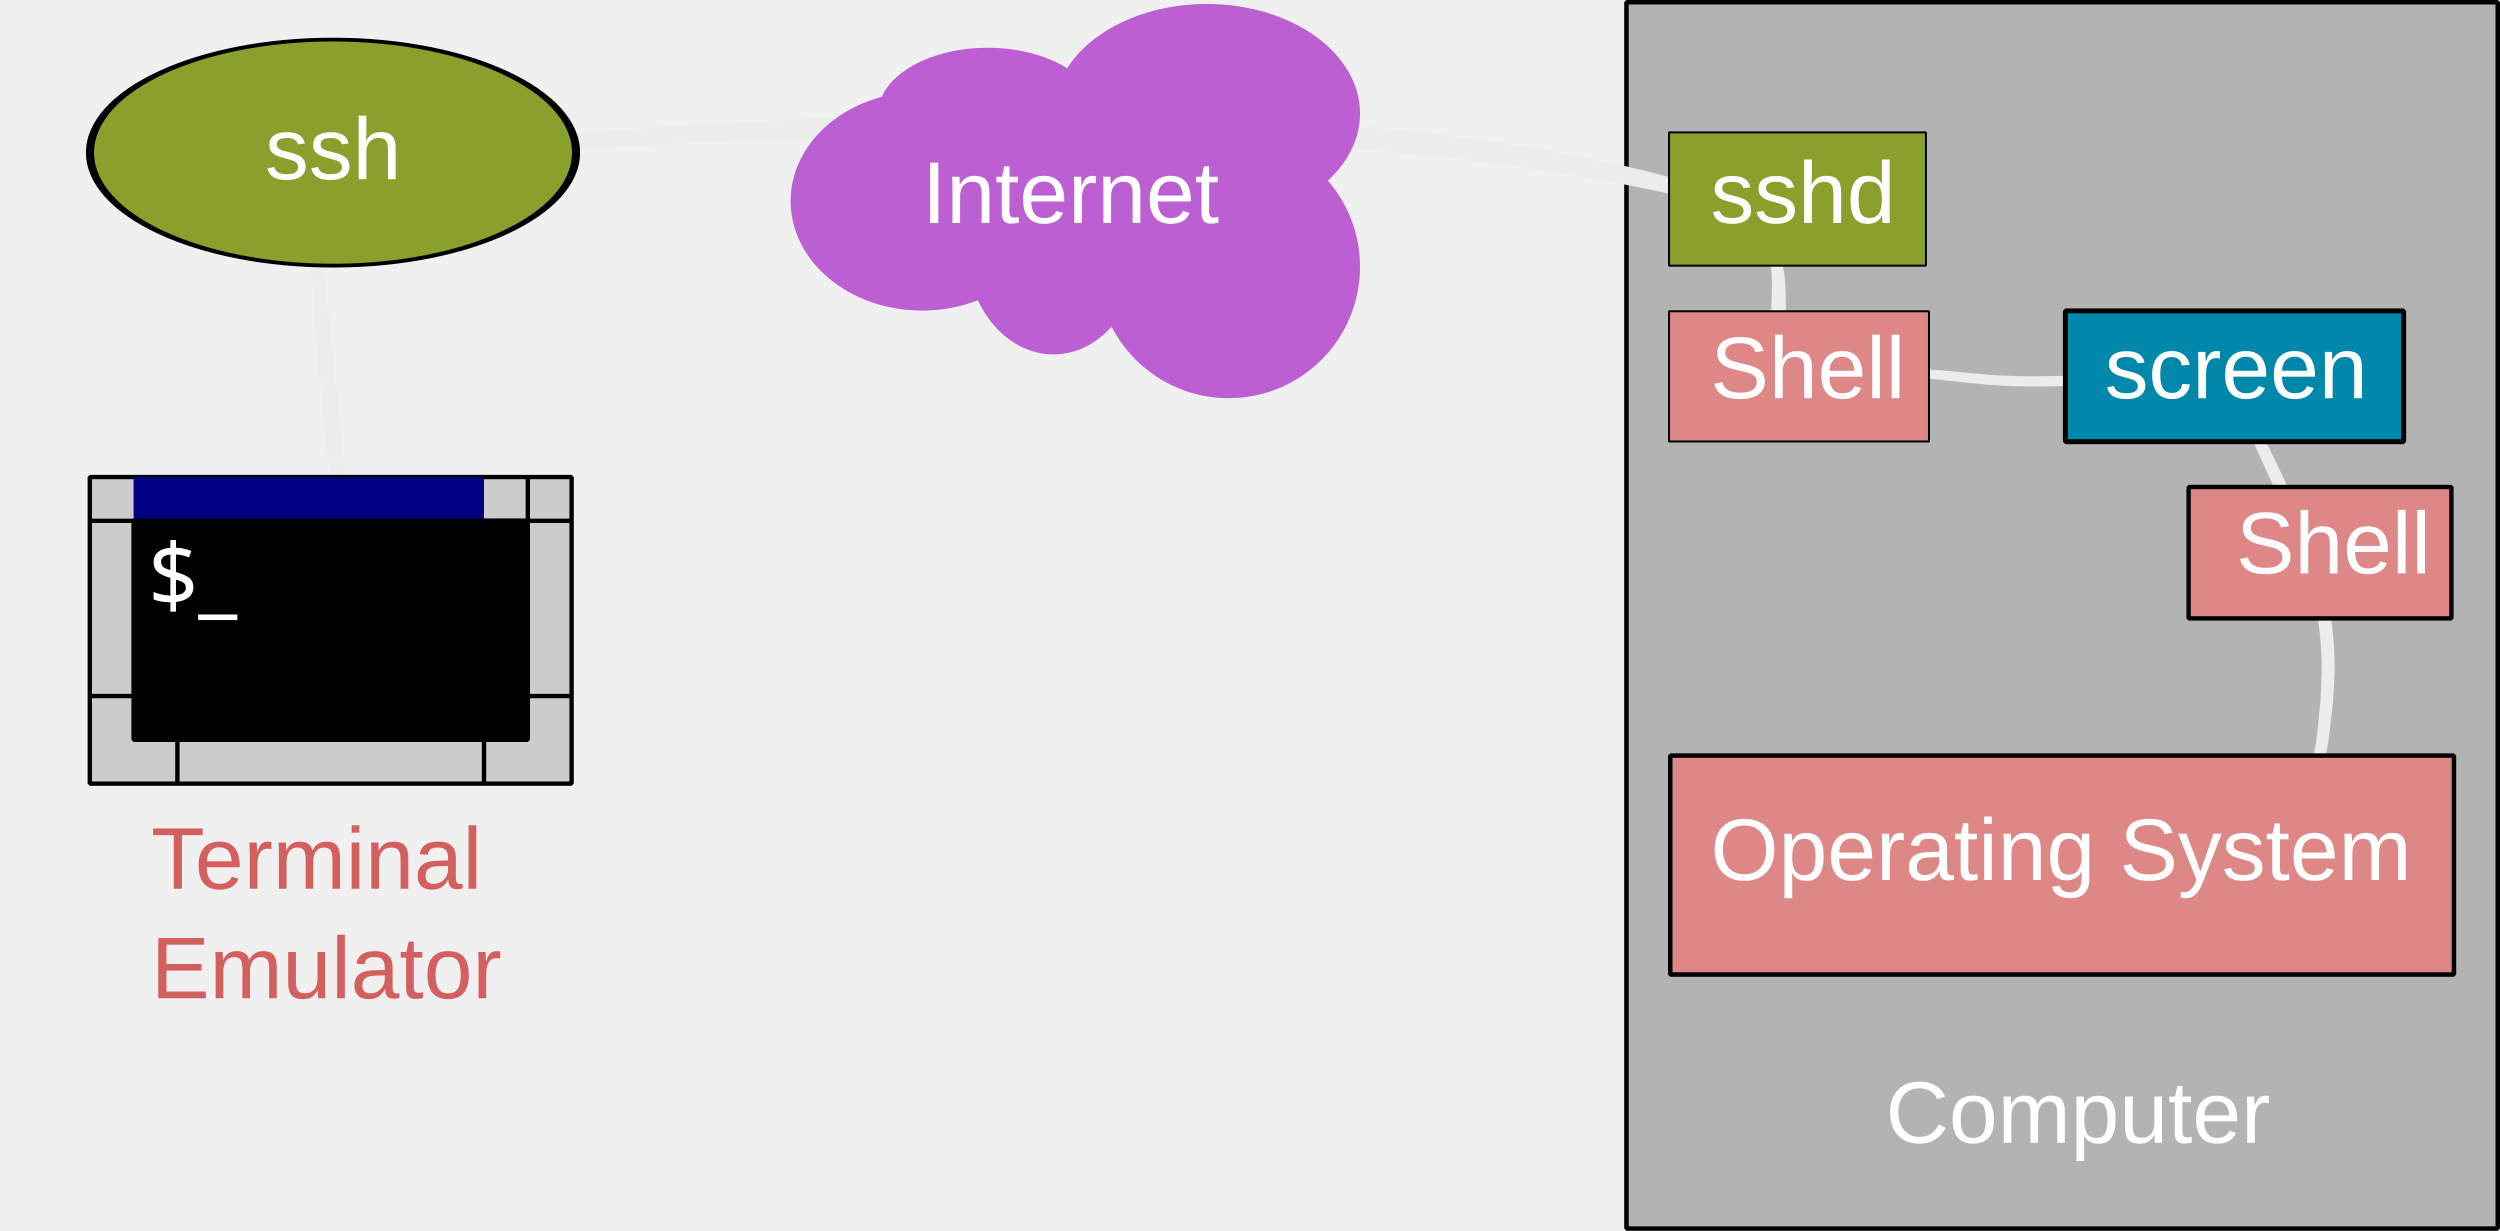
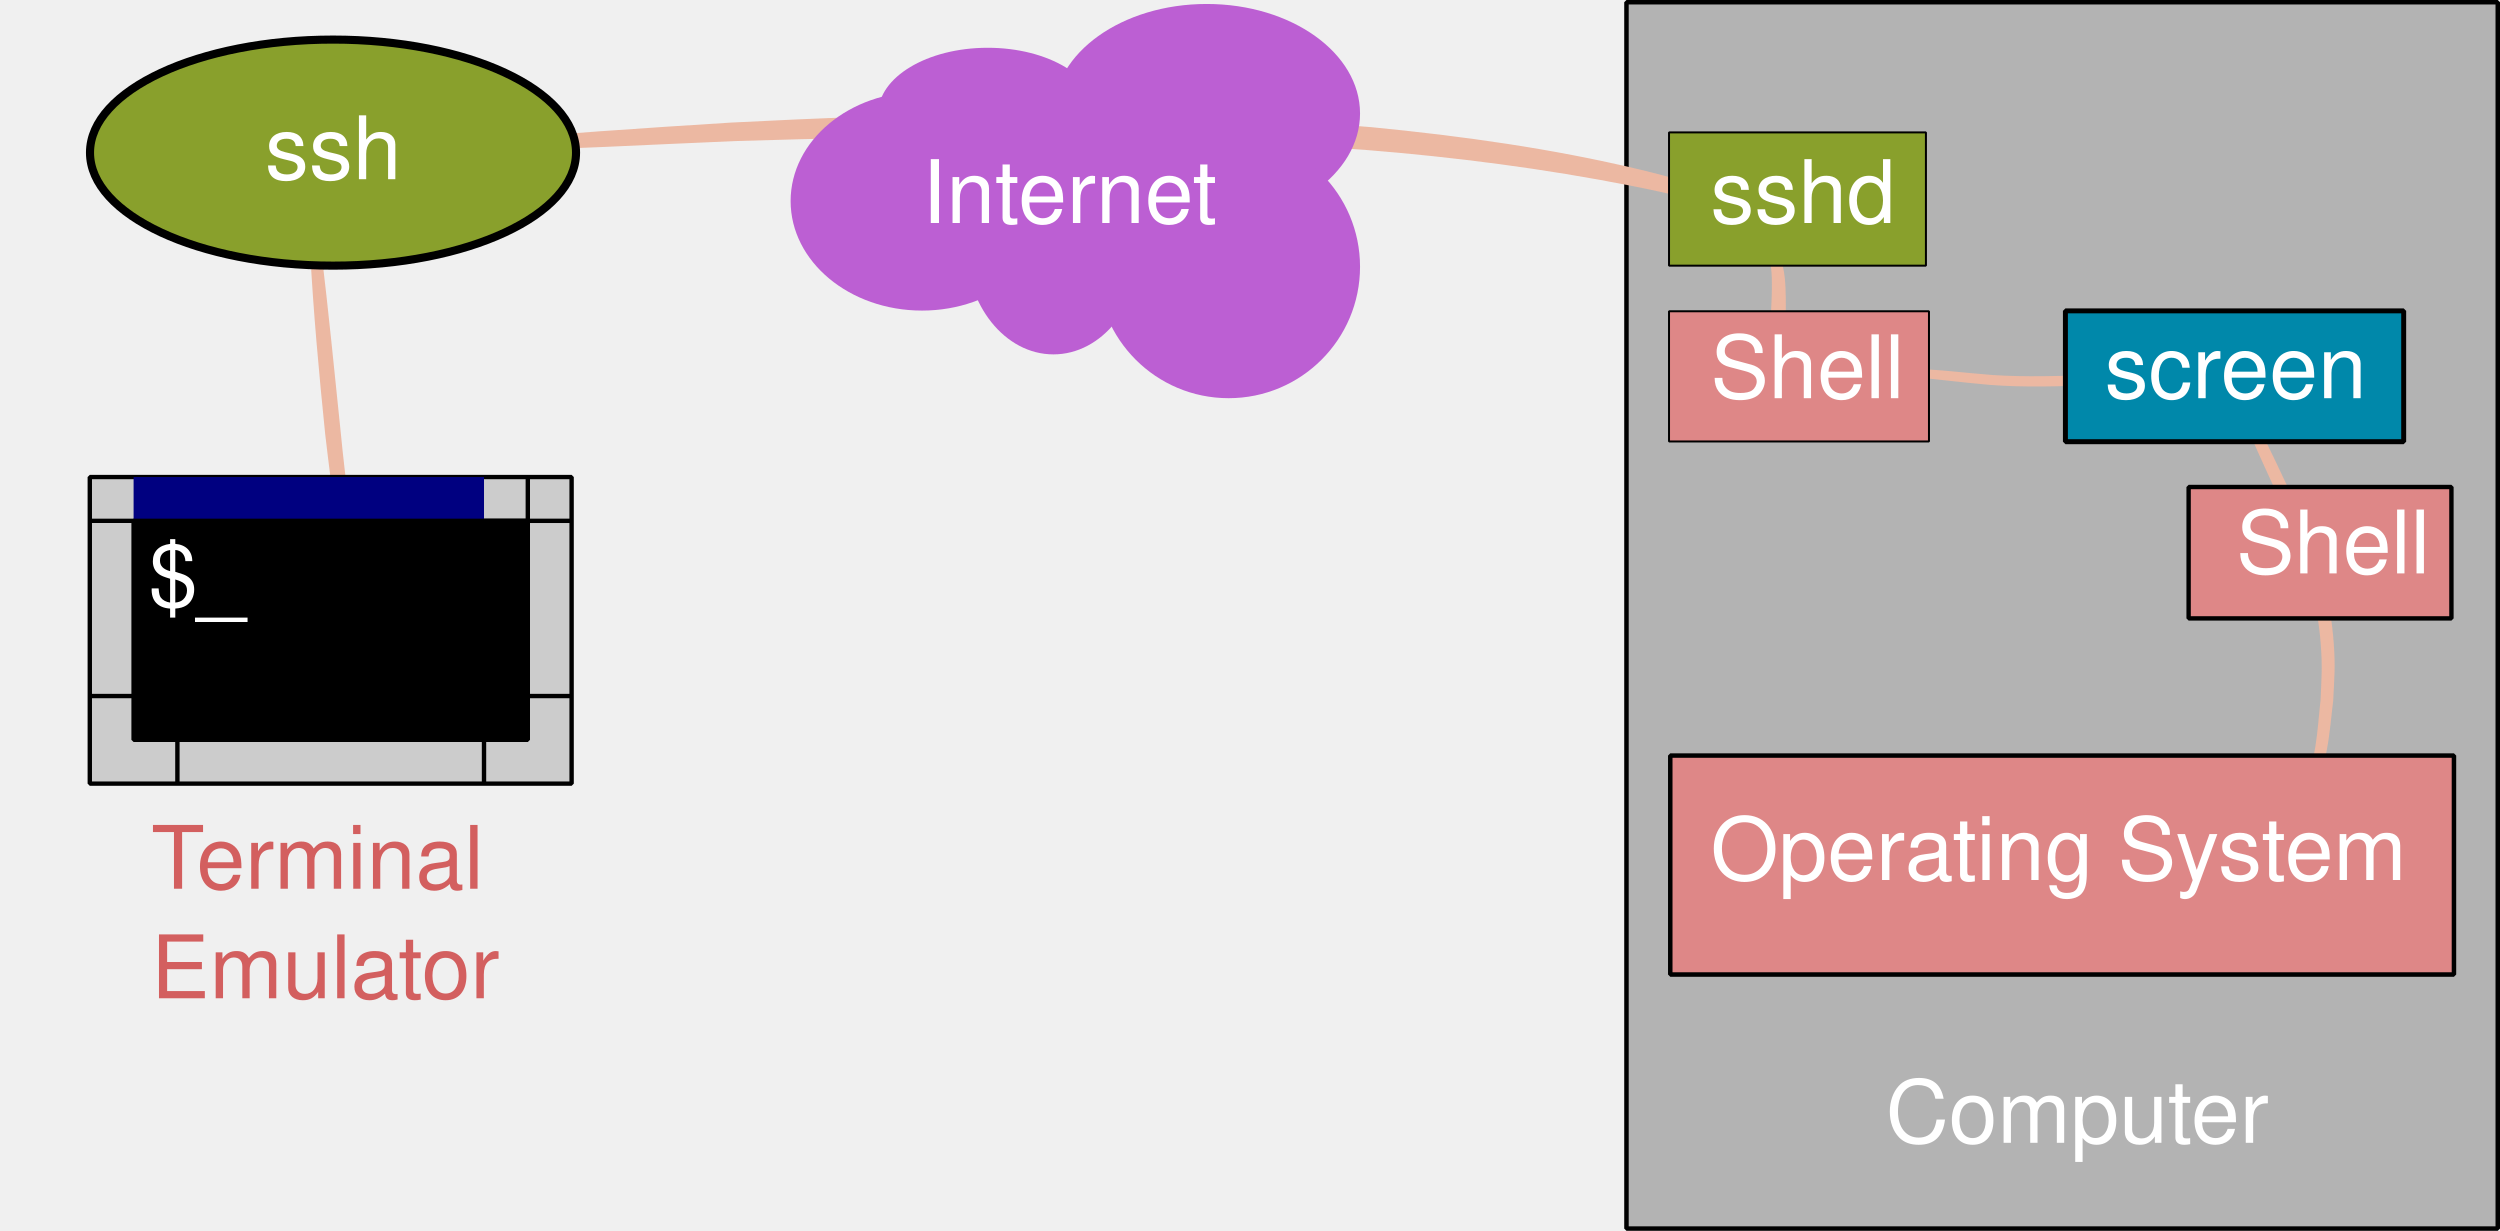
- <svg xmlns="http://www.w3.org/2000/svg" width="570.756" height="281" id="svg2" version="1.1">
-   <defs id="defs4">
-     </defs>
-   <g id="layer1" transform="translate(-99.5,-91.45568)">
-     <rect style="fill:#b3b3b3;fill-opacity:1;stroke:#000000;stroke-width:1.023;stroke-linecap:round;stroke-linejoin:bevel;stroke-opacity:1" id="rect3022" width="198.92" height="279.977" x="470.825" y="91.967" />
-     <path style="fill:#ececec;fill-opacity:1;stroke:#000000;stroke-linecap:round;stroke-linejoin:bevel;stroke-opacity:0" id="path3897" d="m 435.226,84.167 c 6.617,0.052 13.188,0.961 19.78,1.463 7.48,0.474 14.977,0.226 22.462,0.013 4.511,-0.096 9.033,-0.305 13.543,-0.055 1.158,0.137 1.65,0.037 0.356,1.876 -0.277,0.393 -1.345,-0.582 -1.461,-0.699 -0.009,-0.002 0.023,-0.124 0.032,-0.122 l 0,0 c 0.669,-2.271 2.854,1.289 0.521,0.93 -4.115,0.032 -8.228,0.149 -12.338,0.337 -7.946,0.313 -15.914,0.575 -23.854,-0.039 -6.516,-0.56 -12.997,-1.429 -19.515,-1.967 -0.123,-0.034 0.353,-1.77 0.476,-1.736 z" transform="translate(99.5,91.45568)" />
-     <path style="fill:#ececec;fill-opacity:1;stroke:#000000;stroke-linecap:round;stroke-linejoin:bevel;stroke-opacity:0" id="path3901" d="m 513.069,92.097 c 4.371,8.898 8.749,17.783 12.752,26.855 3.729,8.858 6.27,18.179 6.969,27.786 0.41,5.637 0.149,7.713 -0.116,13.263 -0.866,6.802 -1.17,15.582 -5.327,21.397 -0.536,0.75 -1.244,1.361 -1.866,2.042 -0.687,0.416 -1.322,0.935 -2.062,1.249 -2.31,0.979 -5.34,0.697 -7.191,-1.089 -0.252,-0.243 -0.409,-0.568 -0.613,-0.852 -0.17,-1.103 -0.296,-0.608 0.357,-1.49 0.021,-0.052 0.755,0.242 0.734,0.293 l 0,0 c 0.243,0.024 0.122,-0.022 0.336,0.195 1.34,1.065 3.208,1.789 4.914,1.182 0.573,-0.204 1.066,-0.585 1.599,-0.878 0.52,-0.56 1.119,-1.057 1.561,-1.681 3.81,-5.383 3.92,-14.205 4.67,-20.476 0.214,-5.327 0.448,-7.466 0.041,-12.865 -0.704,-9.358 -3.188,-18.431 -6.784,-27.076 -3.939,-9.116 -8.374,-18.019 -12.023,-27.255 -0.042,-0.145 2.004,-0.745 2.046,-0.6 z" transform="translate(99.5,91.45568)" />
-     <path style="fill:#ececec;fill-opacity:1;stroke:#000000;stroke-linecap:round;stroke-linejoin:bevel;stroke-opacity:0" id="path3984" d="m 73.329,57.122 c 1.672,13.858 3.025,27.751 4.465,41.634 1.088,11.147 2.542,22.242 4.539,33.261 0.02,0.081 -1.127,0.363 -1.147,0.282 l 0,0 c -0.793,-1.935 -1.771,-3.804 -2.38,-5.805 -0.794,-2.607 -1.3,-5.296 -1.815,-7.972 -1.4,-7.279 -1.85,-12.052 -2.755,-19.459 -1.415,-13.9 -2.697,-27.821 -3.434,-41.776 -0.012,-0.179 2.515,-0.344 2.527,-0.166 z" transform="translate(99.5,91.45568)" />
-     <path style="fill:#ececec;fill-opacity:1;stroke:#000000;stroke-linecap:round;stroke-linejoin:bevel;stroke-opacity:0" id="path3914" d="m 206.707,123.95 c 19.834,-1.99 39.74,-3.242 59.631,-4.506 40.159,-2.056 80.454,-3.114 120.632,-0.868 8.584,0.48 17.147,1.281 25.721,1.922 20.568,2.006 41.088,4.856 61.204,9.671 6.432,1.54 14.262,3.731 20.57,6.301 1.452,0.592 2.796,1.42 4.194,2.13 0.352,0.477 1.203,0.858 1.056,1.432 -0.859,3.356 -7.145,0.782 -8.908,0.252 -0.048,-0.02 0.238,-0.699 0.286,-0.679 l 0,0 c 1.24,0.076 2.481,0.132 3.72,0.227 0.792,0.061 1.625,-0.028 2.372,0.243 0.471,0.171 0.876,0.573 1.108,1.017 0.167,0.32 -0.597,-0.407 -0.895,-0.61 -8.214,-2.873 -16.617,-4.858 -25.159,-6.548 -20.211,-3.999 -40.668,-6.626 -61.202,-8.27 -8.546,-0.558 -17.085,-1.239 -25.638,-1.673 -39.227,-1.989 -78.538,-1.538 -117.78,-0.339 -20.085,0.83 -40.161,1.968 -60.26,2.395 -0.148,0.046 -0.8,-2.051 -0.652,-2.097 z" />
-     <path style="fill:#ececec;fill-opacity:1;stroke:#000000;stroke-width:0.725;stroke-linecap:round;stroke-linejoin:bevel;stroke-opacity:0" id="path3066" d="m 505.131,148.739 c 0.254,0.481 0.575,0.955 0.761,1.442 1.17,3.062 1.246,6.226 1.305,9.324 0.065,3.423 -0.085,5.604 -0.235,9.042 -0.156,3.684 -0.663,7.364 -0.789,11.049 -0.02,0.591 -0.023,1.183 0.008,1.774 0.012,0.22 0.32,0.457 0.123,0.658 -0.105,0.106 -0.345,-0.172 -0.518,-0.257 0.047,-0.022 0.727,0.283 0.68,0.305 l 0,0 c -0.537,0.042 -1.138,0.25 -1.611,0.126 -0.544,-0.142 -0.697,-0.491 -0.848,-0.77 -0.324,-0.598 -0.459,-1.217 -0.56,-1.831 -0.608,-3.688 0.036,-7.394 0.085,-11.083 0.144,-2.617 0.368,-6.367 0.442,-9.001 0.085,-3.043 0.197,-6.115 -0.523,-9.146 -0.11,-0.464 -0.315,-0.922 -0.473,-1.383 -0.038,-0.07 2.116,-0.318 2.154,-0.248 z" />
-     <rect style="fill:#de8787;fill-opacity:1;stroke:#000000;stroke-width:1.026;stroke-linecap:round;stroke-linejoin:bevel;stroke-opacity:1" id="rect3026" width="178.917" height="49.989" x="480.826" y="263.953" />
+ <svg xmlns="http://www.w3.org/2000/svg" version="1.1" x="0" y="0" width="570.756" height="281" viewBox="0, 0, 570.756, 281">
+   <g id="Layer_1">
+     <g id="rect3022">
+       <path d="M371.325,0.512 L570.245,0.512 L570.245,280.488 L371.325,280.488 z" fill="#B3B3B3" />
+       <path d="M371.325,0.512 L570.245,0.512 L570.245,280.488 L371.325,280.488 z" fill-opacity="0" stroke="#000000" stroke-width="1.023" stroke-linecap="round" stroke-linejoin="bevel" />
+     </g>
+     <path d="M435.226,84.167 C441.842,84.218 448.414,85.128 455.006,85.629 C462.486,86.103 469.983,85.855 477.468,85.642 C481.979,85.546 486.5,85.337 491.01,85.588 C492.168,85.725 492.661,85.624 491.366,87.464 C491.089,87.857 490.021,86.882 489.905,86.765 C489.896,86.762 489.928,86.64 489.937,86.643 L489.937,86.643 C490.606,84.372 492.791,87.932 490.458,87.573 C486.343,87.605 482.23,87.722 478.119,87.909 C470.173,88.223 462.205,88.484 454.265,87.87 C447.749,87.31 441.268,86.441 434.75,85.903 C434.627,85.869 435.103,84.133 435.226,84.167 z" fill="#ECB8A2" id="path3897" />
+     <path d="M513.069,92.097 C517.44,100.995 521.818,109.88 525.821,118.952 C529.55,127.81 532.091,137.13 532.79,146.737 C533.2,152.374 532.939,154.45 532.674,160 C531.808,166.803 531.504,175.582 527.347,181.398 C526.811,182.148 526.103,182.759 525.481,183.44 C524.794,183.856 524.159,184.375 523.42,184.688 C521.109,185.668 518.08,185.385 516.229,183.6 C515.977,183.357 515.82,183.032 515.616,182.748 C515.446,181.645 515.32,182.14 515.973,181.258 C515.994,181.206 516.728,181.5 516.707,181.551 L516.707,181.551 C516.951,181.576 516.829,181.529 517.044,181.747 C518.384,182.812 520.252,183.536 521.958,182.929 C522.53,182.725 523.024,182.344 523.557,182.051 C524.077,181.491 524.676,180.994 525.118,180.37 C528.928,174.987 529.038,166.165 529.788,159.894 C530.002,154.566 530.236,152.428 529.829,147.028 C529.125,137.67 526.642,128.597 523.046,119.952 C519.106,110.836 514.672,101.933 511.023,92.697 C510.98,92.552 513.026,91.952 513.069,92.097 z" fill="#ECB8A2" id="path3901" />
+     <path d="M73.329,57.122 C75.001,70.979 76.354,84.873 77.794,98.756 C78.883,109.903 80.337,120.998 82.333,132.017 C82.353,132.098 81.206,132.38 81.186,132.299 L81.186,132.299 C80.393,130.364 79.415,128.494 78.806,126.494 C78.012,123.887 77.506,121.198 76.991,118.522 C75.591,111.243 75.141,106.47 74.236,99.063 C72.821,85.163 71.539,71.242 70.802,57.287 C70.79,57.109 73.317,56.943 73.329,57.122 z" fill="#ECB8A2" id="path3984" />
+     <path d="M107.207,32.495 C127.041,30.505 146.946,29.252 166.838,27.988 C206.996,25.933 247.291,24.874 287.47,27.12 C296.054,27.6 304.617,28.401 313.191,29.042 C333.759,31.047 354.279,33.898 374.394,38.713 C380.827,40.252 388.657,42.444 394.965,45.014 C396.417,45.606 397.761,46.435 399.159,47.145 C399.51,47.622 400.361,48.002 400.214,48.577 C399.355,51.933 393.069,49.359 391.306,48.829 C391.258,48.809 391.544,48.13 391.592,48.15 L391.592,48.15 C392.832,48.226 394.073,48.282 395.312,48.377 C396.104,48.439 396.936,48.35 397.683,48.62 C398.155,48.791 398.559,49.193 398.791,49.637 C398.959,49.957 398.195,49.23 397.896,49.027 C389.683,46.154 381.279,44.169 372.737,42.479 C352.526,38.481 332.069,35.853 311.535,34.209 C302.99,33.651 294.451,32.97 285.898,32.536 C246.671,30.547 207.36,30.998 168.118,32.197 C148.033,33.027 127.957,34.165 107.858,34.592 C107.71,34.638 107.058,32.541 107.207,32.495 z" fill="#ECB8A2" id="path3914" />
+     <path d="M405.631,57.283 C405.884,57.764 406.206,58.238 406.392,58.725 C407.562,61.787 407.638,64.951 407.697,68.049 C407.762,71.472 407.612,73.653 407.462,77.091 C407.305,80.776 406.799,84.455 406.672,88.14 C406.652,88.731 406.649,89.323 406.68,89.914 C406.692,90.134 407.001,90.372 406.803,90.572 C406.698,90.678 406.457,90.4 406.285,90.314 C406.331,90.292 407.012,90.597 406.965,90.62 L406.965,90.62 C406.428,90.662 405.827,90.869 405.354,90.745 C404.81,90.603 404.657,90.255 404.505,89.975 C404.182,89.377 404.047,88.759 403.945,88.144 C403.337,84.457 403.982,80.75 404.03,77.061 C404.174,74.444 404.398,70.694 404.472,68.06 C404.557,65.017 404.669,61.945 403.949,58.914 C403.839,58.45 403.634,57.992 403.476,57.531 C403.438,57.461 405.592,57.213 405.63,57.283 z" fill="#ECB8A2" id="path3066" />
+     <g id="rect3026">
+       <path d="M381.326,172.498 L560.243,172.498 L560.243,222.487 L381.326,222.487 z" fill="#DE8787" />
+       <path d="M381.326,172.498 L560.243,172.498 L560.243,222.487 L381.326,222.487 z" fill-opacity="0" stroke="#000000" stroke-width="1.026" stroke-linecap="round" stroke-linejoin="bevel" />
+     </g>
    <g id="g3096">
-       <rect y="162.517" x="480.541" height="29.726" width="59.349" id="rect3024" style="fill:#de8787;fill-opacity:1;stroke:#000000;stroke-width:0.456;stroke-linecap:round;stroke-linejoin:bevel;stroke-opacity:1" />
-       <text id="text3041" y="182.362" x="490" style="font-size:20px;font-style:normal;font-variant:normal;font-weight:normal;font-stretch:normal;text-align:start;line-height:125%;letter-spacing:0px;word-spacing:0px;writing-mode:lr-tb;text-anchor:start;fill:#ffffff;fill-opacity:1;stroke:none;font-family:Trebuchet MS;-inkscape-font-specification:Trebuchet MS" xml:space="preserve">
-         <tspan y="182.362" x="490" id="tspan3043" style="-inkscape-font-specification:Liberation Sans;font-family:Liberation Sans;font-weight:normal;font-style:normal;font-stretch:normal;font-variant:normal;font-size:20px;text-anchor:start;text-align:start;writing-mode:lr;line-height:125%">Shell</tspan>
+       <g id="rect3024">
+         <path d="M381.041,71.061 L440.389,71.061 L440.389,100.787 L381.041,100.787 z" fill="#DE8787" />
+         <path d="M381.041,71.061 L440.389,71.061 L440.389,100.787 L381.041,100.787 z" fill-opacity="0" stroke="#000000" stroke-width="0.456" stroke-linecap="round" stroke-linejoin="bevel" />
+       </g>
+       <text transform="matrix(1, 0, 0, 1, 413.236, 84.407)" id="tspan3043">
+         <tspan x="-22.736" y="6.5" font-family="Helvetica" font-size="20" fill="#FFFFFF">Shell</tspan>
      </text>
    </g>
-     <text xml:space="preserve" style="font-size:20px;font-style:normal;font-weight:normal;line-height:125%;letter-spacing:0px;word-spacing:0px;fill:#ffffff;fill-opacity:1;stroke:none;font-family:Liberation Sans;-inkscape-font-specification:Liberation Sans;font-stretch:normal;font-variant:normal;text-anchor:start;text-align:start;writing-mode:lr" x="490" y="292.362" id="text3045">
-       <tspan id="tspan3047" x="490" y="292.362">Operating System</tspan>
+     <text transform="matrix(1, 0, 0, 1, 471.034, 194.406)" id="tspan3047">
+       <tspan x="-80.534" y="6.5" font-family="Helvetica" font-size="20" fill="#FFFFFF">Operating System</tspan>
    </text>
-     <text xml:space="preserve" style="font-size:20px;font-style:normal;font-weight:normal;line-height:125%;letter-spacing:0px;word-spacing:0px;fill:#d35f5f;fill-opacity:1;stroke:none;font-family:Liberation Sans;-inkscape-font-specification:Liberation Sans;font-stretch:normal;font-variant:normal;text-anchor:start;text-align:start;writing-mode:lr" x="134" y="294.362" id="text3906">
-       <tspan id="tspan3908" x="134" y="294.362">Terminal</tspan>
-       <tspan x="134" y="319.362" id="tspan3927">Emulator</tspan>
+     <g>
+       <text transform="matrix(1, 0, 0, 1, 72.788, 196.406)" id="tspan3908">
+         <tspan x="-38.288" y="6.5" font-family="Helvetica" font-size="20" fill="#D35F5F">Terminal</tspan>
+       </text>
+       <text transform="matrix(1, 0, 0, 1, 75.015, 221.406)" id="tspan3927">
+         <tspan x="-40.515" y="6.5" font-family="Helvetica" font-size="20" fill="#D35F5F">Emulator</tspan>
+       </text>
+     </g>
+     <text transform="matrix(1, 0, 0, 1, 474.906, 254.406)" id="tspan3912">
+       <tspan x="-44.406" y="6.5" font-family="Helvetica" font-size="20" fill="#FFFFFF">Computer</tspan>
    </text>
-     <text xml:space="preserve" style="font-size:20px;font-style:normal;font-weight:normal;line-height:125%;letter-spacing:0px;word-spacing:0px;fill:#ffffff;fill-opacity:1;stroke:none;font-family:Liberation Sans;-inkscape-font-specification:Liberation Sans;font-stretch:normal;font-variant:normal;text-anchor:start;text-align:start;writing-mode:lr" x="530" y="352.362" id="text3910">
-       <tspan id="tspan3912" x="530" y="352.362">Computer</tspan>
+     <g id="g3929">
+       <g id="rect2987">
+         <path d="M20.5,108.907 L130.5,108.907 L130.5,178.907 L20.5,178.907 z" fill="#CCCCCC" />
+         <path d="M20.5,108.907 L130.5,108.907 L130.5,178.907 L20.5,178.907 z" fill-opacity="0" stroke="#000000" stroke-width="1" stroke-linecap="round" stroke-linejoin="bevel" />
+       </g>
+       <g id="rect2991">
+         <path d="M30.5,118.907 L120.5,118.907 L120.5,168.907 L30.5,168.907 z" fill="#000000" />
+         <path d="M30.5,118.907 L120.5,118.907 L120.5,168.907 L30.5,168.907 z" fill-opacity="0" stroke="#000000" stroke-width="1" stroke-linecap="round" stroke-linejoin="bevel" />
+       </g>
+       <text transform="matrix(1, 0, 0, 1, 45.455, 131.987)" id="tspan3004">
+         <tspan x="-11.623" y="6.5" font-family="Helvetica" font-size="20" fill="#FFFFFF">$_</tspan>
+       </text>
+       <path d="M30.5,108.907 L110.5,108.907 L110.5,118.907 L30.5,118.907 z" fill="#000080" id="rect3919" />
+       <path d="M20.5,118.907 C30.5,118.907 120.5,118.907 120.5,118.907 L120.5,108.907 L120.5,108.907" fill-opacity="0" stroke="#000000" stroke-width="1" id="path3921" />
+       <path d="M120.5,118.907 L130.5,118.907" fill-opacity="0" stroke="#000000" stroke-width="1" id="path3923" />
+       <path d="M20.5,158.907 L130.5,158.907 L110.5,158.907 L110.5,178.907 L110.5,158.907 L40.5,158.907 L40.5,178.907" fill-opacity="0" stroke="#000000" stroke-width="1" id="path3925" />
+     </g>
+     <g id="rect3024-1">
+       <path d="M381.042,30.229 L439.694,30.229 L439.694,60.647 L381.042,60.647 z" fill="#89A02C" />
+       <path d="M381.042,30.229 L439.694,30.229 L439.694,60.647 L381.042,60.647 z" fill-opacity="0" stroke="#000000" stroke-width="0.458" stroke-linecap="round" stroke-linejoin="bevel" />
+     </g>
+     <text transform="matrix(1, 0, 0, 1, 412.123, 44.406)" id="tspan3043-4">
+       <tspan x="-21.623" y="6.5" font-family="Helvetica" font-size="20" fill="#FFFFFF">sshd</tspan>
    </text>
-     <g id="g3929" transform="translate(0,98)">
-       <rect y="102.362" x="120" height="70" width="110" id="rect2987" style="fill:#cccccc;fill-opacity:1;stroke:#000000;stroke-linecap:round;stroke-linejoin:bevel;stroke-opacity:1" />
-       <rect y="112.362" x="130" height="50" width="90" id="rect2991" style="fill:#000000;fill-opacity:1;stroke:#000000;stroke-linecap:round;stroke-linejoin:bevel;stroke-opacity:1" />
-       <text id="text3002" y="131.943" x="133.332" style="font-size:20px;font-style:normal;font-weight:normal;line-height:125%;letter-spacing:0px;word-spacing:0px;fill:#ffffff;fill-opacity:1;stroke:none;font-family:Sans" xml:space="preserve">
-         <tspan y="131.943" x="133.332" id="tspan3004">$_</tspan>
-       </text>
-       <rect transform="translate(99.5,91.45568)" y="10.906" x="30.5" height="10" width="80" id="rect3919" style="fill:#000080;fill-opacity:1;stroke:#000000;stroke-linecap:round;stroke-linejoin:bevel;stroke-opacity:0" />
-       <path transform="translate(99.5,91.45568)" id="path3921" d="m 20.5,20.907 c 10,0 100,0 100,0 l 0,-10 0,0" style="fill:none;stroke:#000000;stroke-width:1px;stroke-linecap:butt;stroke-linejoin:miter;stroke-opacity:1" />
-       <path transform="translate(99.5,91.45568)" id="path3923" d="m 120.5,20.907 10,0" style="fill:none;stroke:#000000;stroke-width:1px;stroke-linecap:butt;stroke-linejoin:miter;stroke-opacity:1" />
-       <path transform="translate(99.5,91.45568)" id="path3925" d="m 20.5,60.907 110,0 -20,0 0,20 0,-20 -70,0 0,20" style="fill:none;stroke:#000000;stroke-width:1px;stroke-linecap:butt;stroke-linejoin:miter;stroke-opacity:1" />
+     <g id="path3978">
+       <path d="M131.508,34.841 C131.508,49.093 106.669,60.646 76.028,60.646 C45.388,60.646 20.549,49.093 20.549,34.841 C20.549,20.59 45.388,9.037 76.028,9.037 C106.669,9.037 131.508,20.59 131.508,34.841 z" fill="#89A02C" />
+       <path d="M131.508,34.841 C131.508,49.093 106.669,60.646 76.028,60.646 C45.388,60.646 20.549,49.093 20.549,34.841 C20.549,20.59 45.388,9.037 76.028,9.037 C106.669,9.037 131.508,20.59 131.508,34.841 z" fill-opacity="0" stroke="#000000" stroke-width="1.849" stroke-linecap="round" stroke-linejoin="bevel" />
    </g>
-     <rect style="fill:#89a02c;fill-opacity:1;stroke:#000000;stroke-width:0.458;stroke-linecap:round;stroke-linejoin:bevel;stroke-opacity:1" id="rect3024-1" width="58.652" height="30.418" x="480.542" y="121.685" />
-     <text xml:space="preserve" style="font-size:20px;font-style:normal;font-variant:normal;font-weight:normal;font-stretch:normal;text-align:start;line-height:125%;letter-spacing:0px;word-spacing:0px;writing-mode:lr;text-anchor:start;fill:#ffffff;fill-opacity:1;stroke:none;font-family:Liberation Sans;-inkscape-font-specification:Liberation Sans" x="490" y="142.362" id="text3041-7">
-       <tspan id="tspan3043-4" x="490" y="142.362">sshd</tspan>
+     <text transform="matrix(1, 0, 0, 1, 76.562, 34.406)" id="tspan3982">
+       <tspan x="-16.062" y="6.5" font-family="Helvetica" font-size="20" fill="#FFFFFF">ssh</tspan>
    </text>
-     <path style="fill:#89a02c;fill-opacity:1;stroke:#000000;stroke-linecap:round;stroke-linejoin:bevel;stroke-opacity:1" id="path3978" d="m 110.5,50.907 c 0,16.569 -13.431,30 -30,30 -16.569,0 -30,-13.431 -30,-30 0,-16.569 13.431,-30 30,-30 16.569,0 30,13.431 30,30 z" transform="matrix(1.849305,0,0,0.860145,26.65941,82.51017)" />
-     <text xml:space="preserve" style="font-size:20px;font-style:normal;font-weight:normal;line-height:125%;letter-spacing:0px;word-spacing:0px;fill:#ffffff;fill-opacity:1;stroke:none;font-family:Liberation Sans;-inkscape-font-specification:Liberation Sans;font-stretch:normal;font-variant:normal;text-anchor:start;text-align:start;writing-mode:lr" x="160" y="132.362" id="text3980">
-       <tspan id="tspan3982" x="160" y="132.362">ssh</tspan>
+     <g id="g4000">
+       <path d="M240.5,45.907 C240.5,59.714 227.069,70.907 210.5,70.907 C193.931,70.907 180.5,59.714 180.5,45.907 C180.5,32.099 193.931,20.907 210.5,20.907 C227.069,20.907 240.5,32.099 240.5,45.907 z" fill="#BC5FD3" id="path3986" />
+       <path d="M250.5,25.906 C250.5,34.191 239.307,40.907 225.5,40.907 C211.693,40.907 200.5,34.191 200.5,25.906 C200.5,17.622 211.693,10.906 225.5,10.906 C239.307,10.906 250.5,17.622 250.5,25.906 z" fill="#BC5FD3" id="path3988" />
+       <path d="M260.5,55.907 C260.5,69.714 251.546,80.907 240.5,80.907 C229.454,80.907 220.5,69.714 220.5,55.907 C220.5,42.099 229.454,30.907 240.5,30.907 C251.546,30.907 260.5,42.099 260.5,55.907 z" fill="#BC5FD3" id="path3990" />
+       <path d="M280.5,45.907 C280.5,54.191 271.546,60.907 260.5,60.907 C249.454,60.907 240.5,54.191 240.5,45.907 C240.5,37.622 249.454,30.907 260.5,30.907 C271.546,30.907 280.5,37.622 280.5,45.907 z" fill="#BC5FD3" id="path3992" />
+       <path d="M310.5,25.906 C310.5,39.714 294.83,50.907 275.5,50.907 C256.17,50.907 240.5,39.714 240.5,25.906 C240.5,12.099 256.17,0.906 275.5,0.906 C294.83,0.906 310.5,12.099 310.5,25.906 z" fill="#BC5FD3" id="path3994" />
+       <path d="M310.5,60.907 C310.5,77.475 297.069,90.907 280.5,90.907 C263.931,90.907 250.5,77.475 250.5,60.907 C250.5,44.338 263.931,30.907 280.5,30.907 C297.069,30.907 310.5,44.338 310.5,60.907 z" fill="#BC5FD3" id="path3998" />
+     </g>
+     <text transform="matrix(1, 0, 0, 1, 244.911, 44.406)" id="tspan4010">
+       <tspan x="-34.411" y="6.5" font-family="Helvetica" font-size="20" fill="#FFFFFF">Internet</tspan>
    </text>
-     <g id="g4000" style="fill:#bc5fd3">
-       <path transform="translate(99.5,91.45568)" d="m 240.5,45.907 c 0,13.807 -13.431,25 -30,25 -16.569,0 -30,-11.193 -30,-25 0,-13.807 13.431,-25 30,-25 16.569,0 30,11.193 30,25 z" id="path3986" style="fill:#bc5fd3;fill-opacity:1;stroke:#000000;stroke-linecap:round;stroke-linejoin:bevel;stroke-opacity:0" />
-       <path transform="translate(99.5,91.45568)" d="m 250.5,25.907 c 0,8.284 -11.193,15 -25,15 -13.807,0 -25,-6.716 -25,-15 0,-8.284 11.193,-15 25,-15 13.807,0 25,6.716 25,15 z" id="path3988" style="fill:#bc5fd3;fill-opacity:1;stroke:#000000;stroke-linecap:round;stroke-linejoin:bevel;stroke-opacity:0" />
-       <path transform="translate(99.5,91.45568)" d="m 260.5,55.907 c 0,13.807 -8.954,25 -20,25 -11.046,0 -20,-11.193 -20,-25 0,-13.807 8.954,-25 20,-25 11.046,0 20,11.193 20,25 z" id="path3990" style="fill:#bc5fd3;fill-opacity:1;stroke:#000000;stroke-linecap:round;stroke-linejoin:bevel;stroke-opacity:0" />
-       <path transform="translate(99.5,91.45568)" d="m 280.5,45.907 c 0,8.284 -8.954,15 -20,15 -11.046,0 -20,-6.716 -20,-15 0,-8.284 8.954,-15 20,-15 11.046,0 20,6.716 20,15 z" id="path3992" style="fill:#bc5fd3;fill-opacity:1;stroke:#000000;stroke-linecap:round;stroke-linejoin:bevel;stroke-opacity:0" />
-       <path transform="translate(99.5,91.45568)" d="m 310.5,25.907 c 0,13.807 -15.67,25 -35,25 -19.33,0 -35,-11.193 -35,-25 0,-13.807 15.67,-25 35,-25 19.33,0 35,11.193 35,25 z" id="path3994" style="fill:#bc5fd3;fill-opacity:1;stroke:#000000;stroke-linecap:round;stroke-linejoin:bevel;stroke-opacity:0" />
-       <path transform="translate(99.5,91.45568)" d="m 310.5,60.907 c 0,16.569 -13.431,30 -30,30 -16.569,0 -30,-13.431 -30,-30 0,-16.569 13.431,-30 30,-30 16.569,0 30,13.431 30,30 z" id="path3998" style="fill:#bc5fd3;fill-opacity:1;stroke:#000000;stroke-linecap:round;stroke-linejoin:bevel;stroke-opacity:0" />
+     <g id="rect3117">
+       <path d="M499.667,111.184 L559.667,111.184 L559.667,141.184 L499.667,141.184 z" fill="#DE8787" />
+       <path d="M499.667,111.184 L559.667,111.184 L559.667,141.184 L499.667,141.184 z" fill-opacity="0" stroke="#000000" stroke-width="1" stroke-linecap="round" stroke-linejoin="bevel" />
    </g>
-     <text xml:space="preserve" style="font-size:20px;font-style:normal;font-weight:normal;line-height:125%;letter-spacing:0px;word-spacing:0px;fill:#ffffff;fill-opacity:1;stroke:none;font-family:Liberation Sans;-inkscape-font-specification:Liberation Sans;font-stretch:normal;font-variant:normal;text-anchor:start;text-align:start;writing-mode:lr" x="310" y="142.362" id="text4008">
-       <tspan id="tspan4010" x="310" y="142.362">Internet</tspan>
+     <g id="rect3887">
+       <path d="M471.538,70.973 L548.767,70.973 L548.767,100.84 L471.538,100.84 z" fill="#0088AA" />
+       <path d="M471.538,70.973 L548.767,70.973 L548.767,100.84 L471.538,100.84 z" fill-opacity="0" stroke="#000000" stroke-width="1.132" stroke-linecap="round" stroke-linejoin="bevel" />
+     </g>
+     <text transform="matrix(1, 0, 0, 1, 511.015, 84.407)" id="tspan3905">
+       <tspan x="-30.515" y="6.5" font-family="Helvetica" font-size="20" fill="#FFFFFF">screen</tspan>
    </text>
-     <rect style="fill:#de8787;fill-opacity:1;stroke:#000000;stroke-linecap:round;stroke-linejoin:bevel;stroke-opacity:1" id="rect3117" width="60" height="30" x="599.167" y="202.64" />
-     <rect style="fill:#0088aa;fill-opacity:1;stroke:#000000;stroke-width:1.132;stroke-linecap:round;stroke-linejoin:bevel;stroke-opacity:1" id="rect3887" width="77.229" height="29.868" x="571.038" y="162.428" />
-     <text xml:space="preserve" style="font-size:20px;font-style:normal;font-weight:normal;line-height:125%;letter-spacing:0px;word-spacing:0px;fill:#ffffff;fill-opacity:1;stroke:none;font-family:Liberation Sans;-inkscape-font-specification:Liberation Sans;font-stretch:normal;font-variant:normal;text-anchor:start;text-align:start;writing-mode:lr" x="580" y="182.362" id="text3903">
-       <tspan id="tspan3905" x="580" y="182.362" style="font-style:normal;font-variant:normal;font-weight:normal;font-stretch:normal;font-family:Liberation Sans;-inkscape-font-specification:Liberation Sans;font-size:20px;text-anchor:start;text-align:start;writing-mode:lr;line-height:125%">screen</tspan>
-     </text>
-     <text xml:space="preserve" style="font-size:20px;font-style:normal;font-weight:normal;line-height:125%;letter-spacing:0px;word-spacing:0px;fill:#ffffff;fill-opacity:1;stroke:none;font-family:Liberation Sans;-inkscape-font-specification:Liberation Sans;font-stretch:normal;font-variant:normal;text-anchor:start;text-align:start;writing-mode:lr" x="610" y="222.362" id="text3915">
-       <tspan id="tspan3917" x="610" y="222.362" style="font-style:normal;font-variant:normal;font-weight:normal;font-stretch:normal;font-family:Liberation Sans;-inkscape-font-specification:Liberation Sans;font-size:20px;text-anchor:start;text-align:start;writing-mode:lr;line-height:125%">Shell</tspan>
+     <text transform="matrix(1, 0, 0, 1, 533.236, 124.407)" id="tspan3917">
+       <tspan x="-22.736" y="6.5" font-family="Helvetica" font-size="20" fill="#FFFFFF">Shell</tspan>
    </text>
  </g>
</svg>
